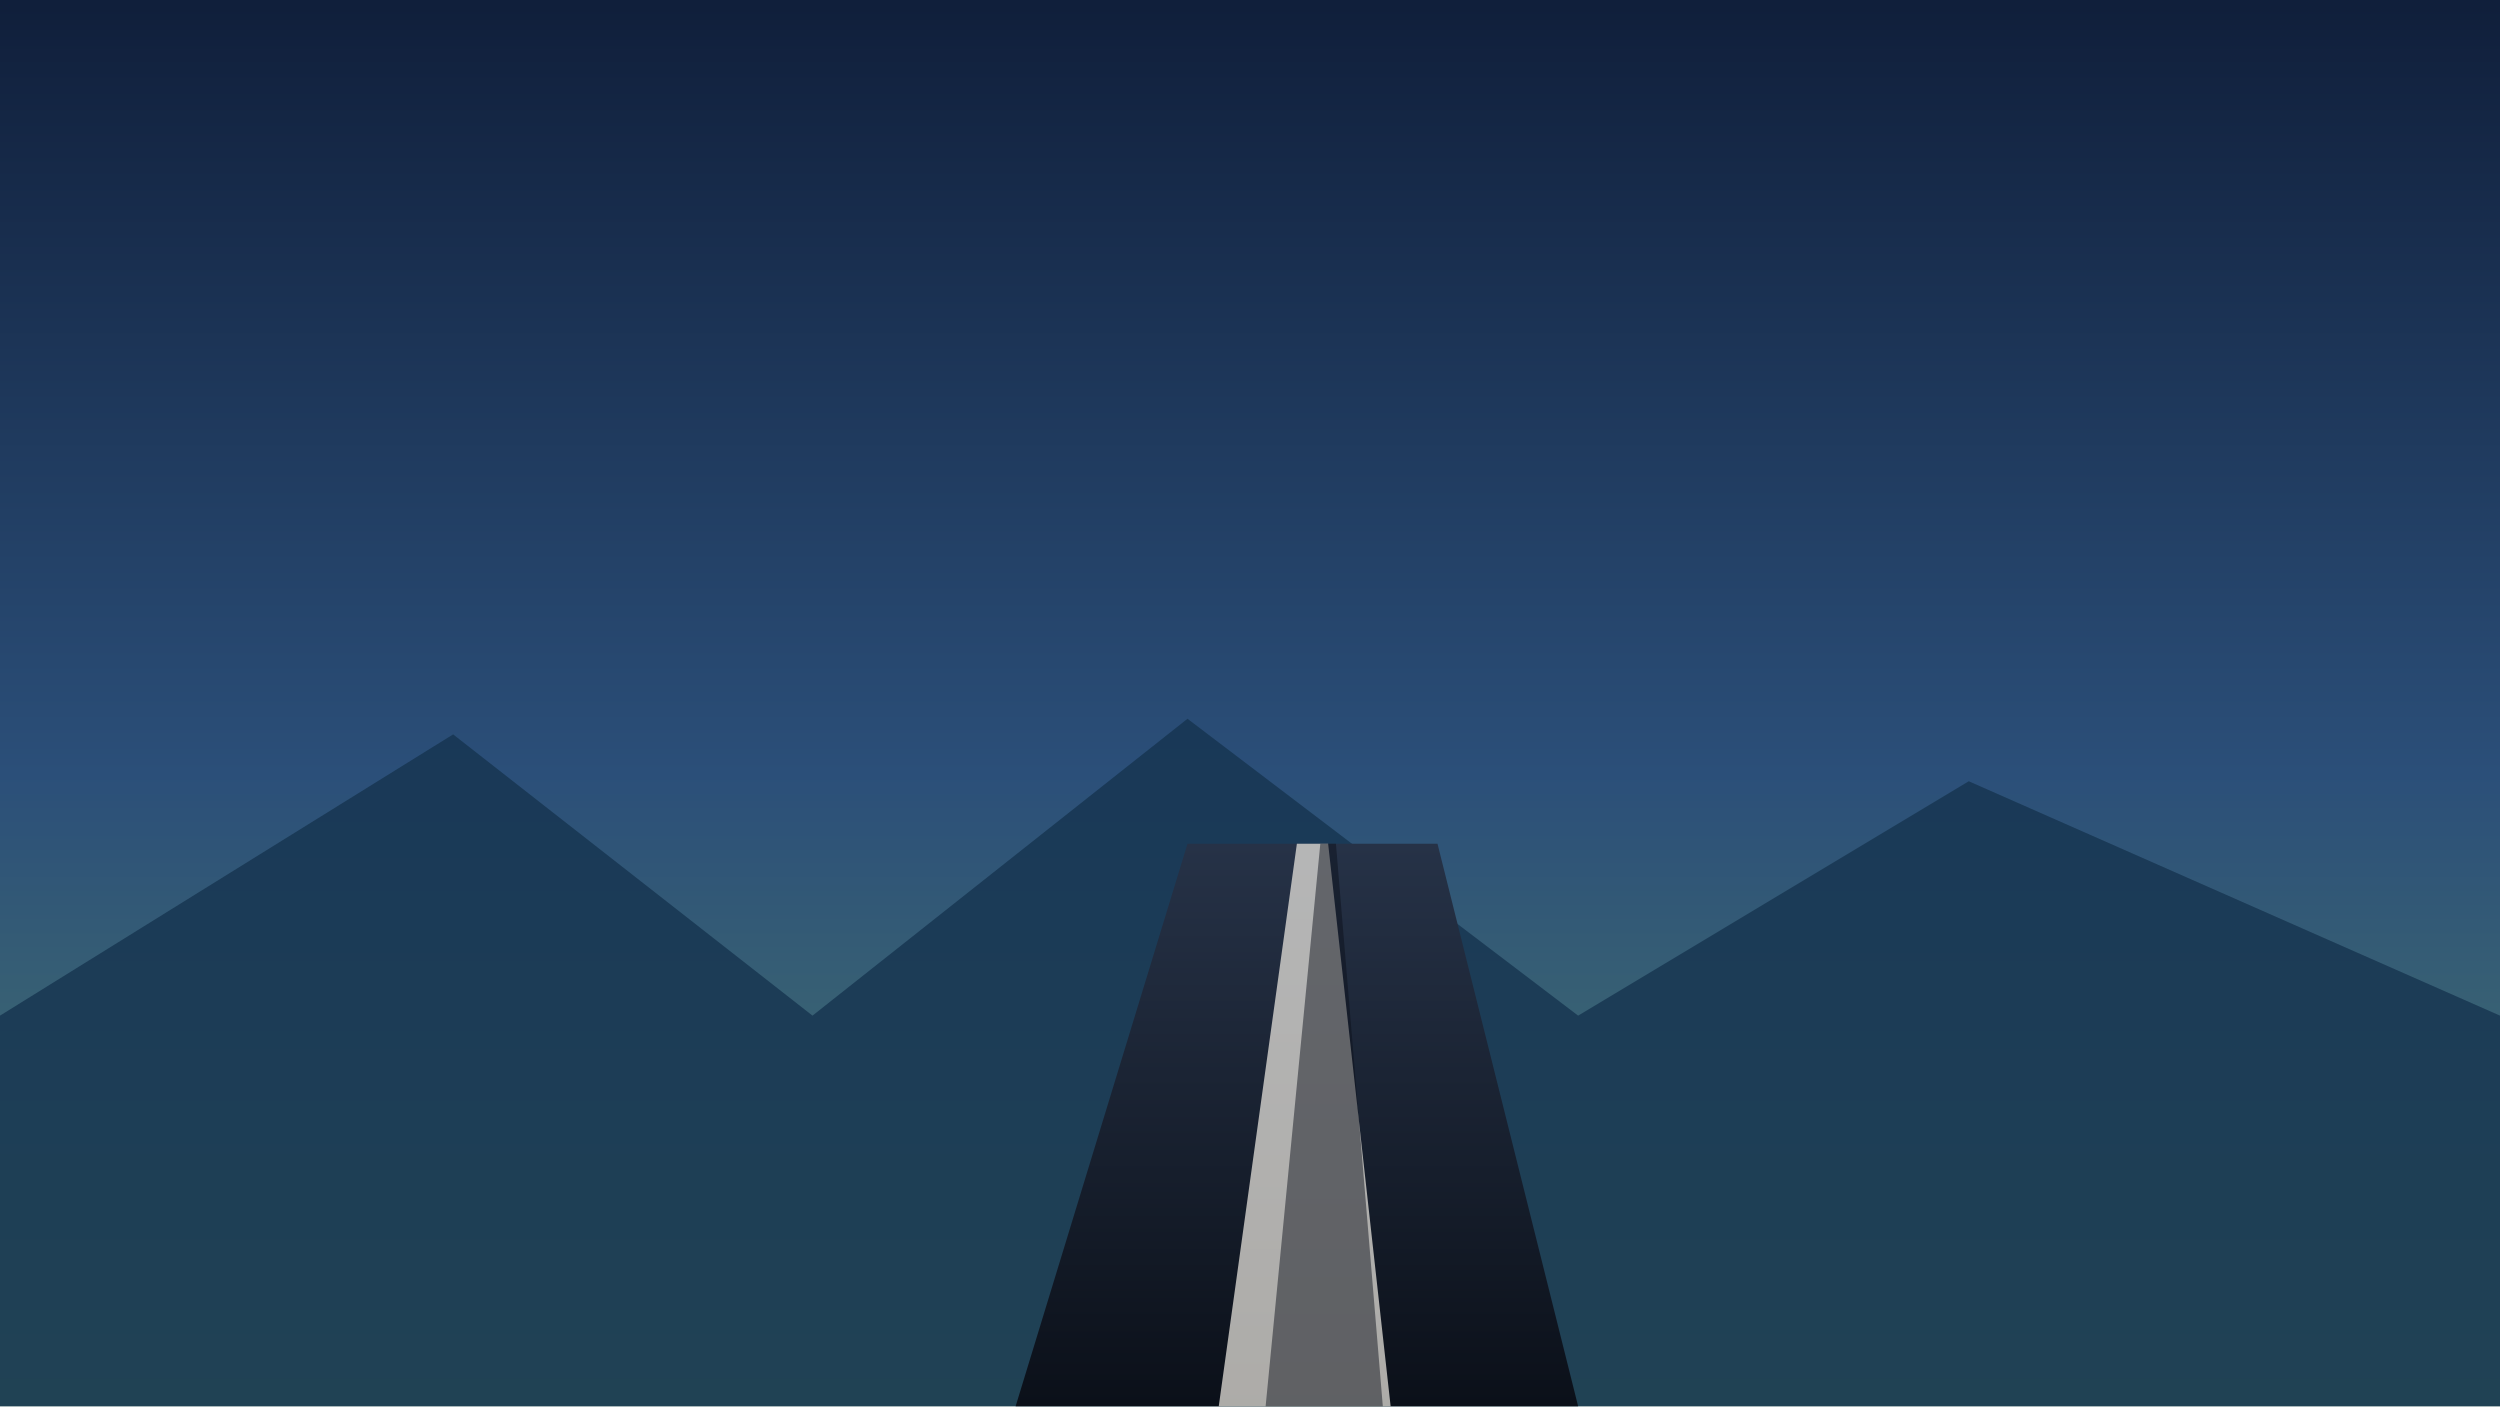
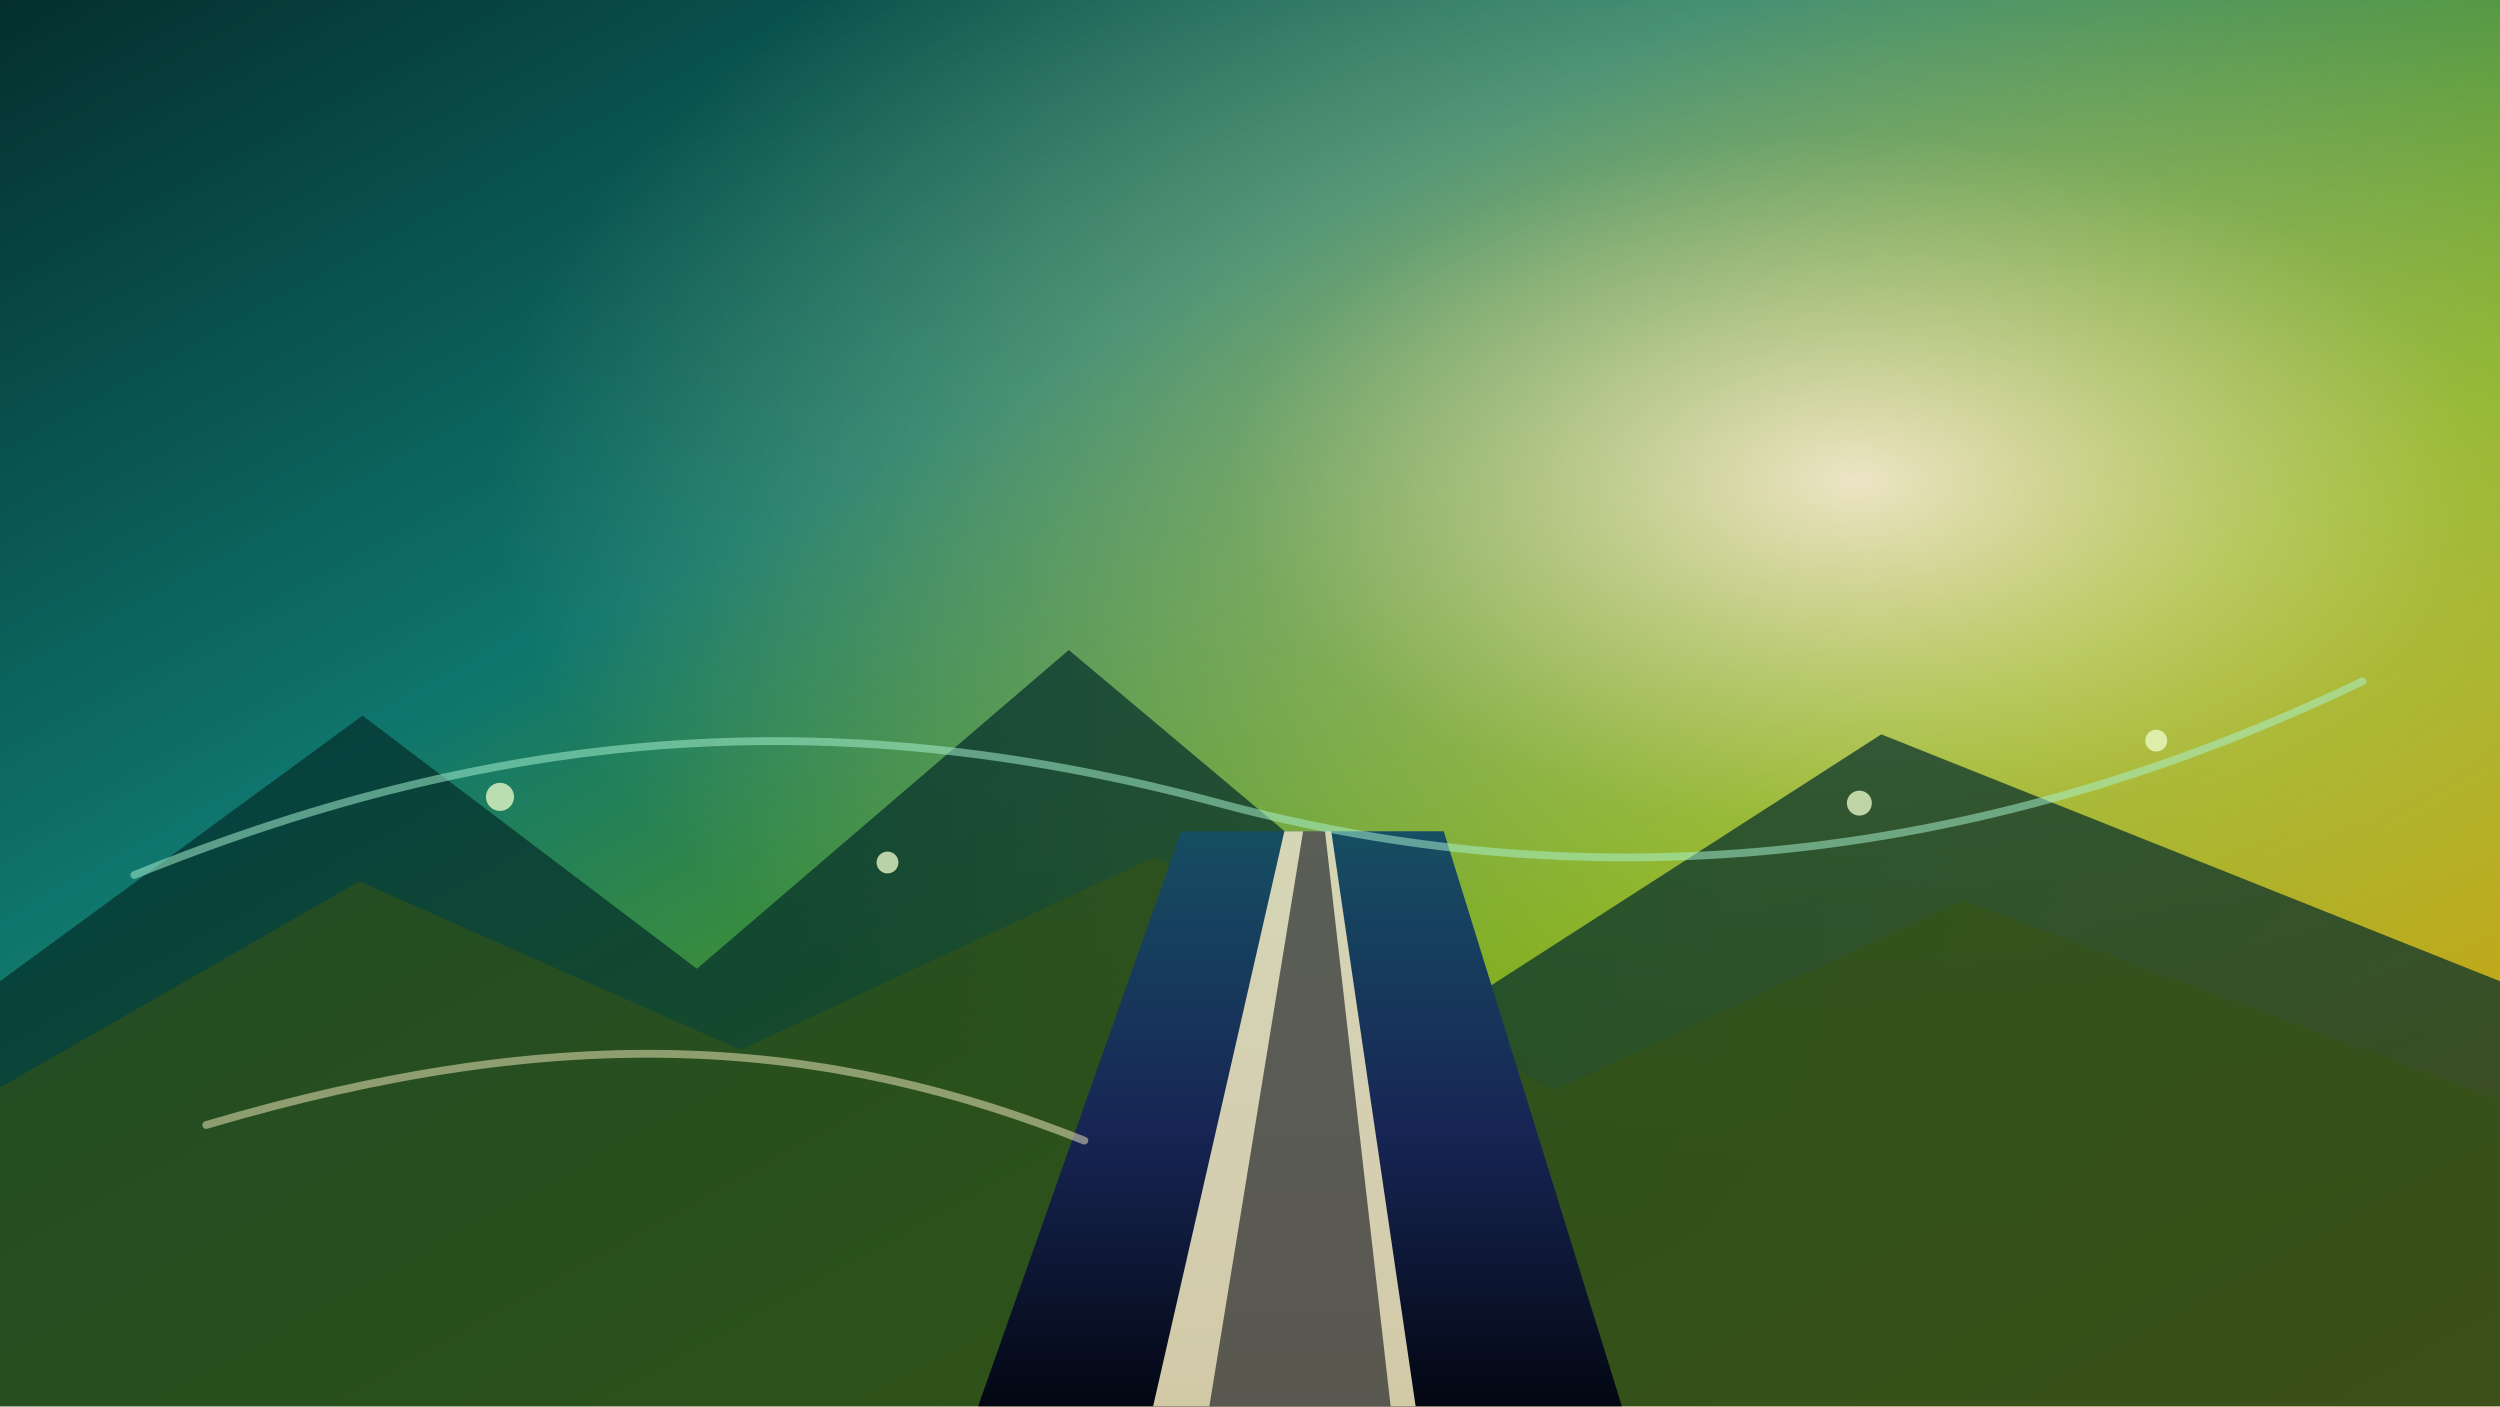
<svg xmlns="http://www.w3.org/2000/svg" viewBox="0 0 1600 900" preserveAspectRatio="xMidYMid slice" role="img" aria-labelledby="title desc">
  <defs>
-     <linearGradient id="sky" x1="0" y1="0" x2="0" y2="1">
-       <stop offset="0%" stop-color="#101f3b" />
-       <stop offset="55%" stop-color="#2b4f79" />
-       <stop offset="100%" stop-color="#4c7c6b" />
+     <linearGradient id="sky" x1="0" y1="0" x2="1" y2="1">
+       <stop offset="0%" stop-color="#042f2e" />
+       <stop offset="34%" stop-color="#0f766e" />
+       <stop offset="64%" stop-color="#65a30d" />
+       <stop offset="100%" stop-color="#f59e0b" />
    </linearGradient>
+     <radialGradient id="horizon" cx="74%" cy="34%" r="54%">
+       <stop offset="0%" stop-color="#ffedd5" stop-opacity="0.9" />
+       <stop offset="46%" stop-color="#fde68a" stop-opacity="0.34" />
+       <stop offset="100%" stop-color="#fde68a" stop-opacity="0" />
+     </radialGradient>
    <linearGradient id="road" x1="0" y1="1" x2="0" y2="0">
-       <stop offset="0%" stop-color="#0b1019" />
-       <stop offset="100%" stop-color="#263247" />
+       <stop offset="0%" stop-color="#030712" />
+       <stop offset="48%" stop-color="#172554" />
+       <stop offset="100%" stop-color="#164e63" />
    </linearGradient>
  </defs>
  <rect width="1600" height="900" fill="url(#sky)" />
-   <path d="M0 650L290 470L520 650L760 460L1010 650L1260 500L1600 650V900H0Z" fill="#16344f" fill-opacity="0.8" />
-   <path d="M650 900L760 540H920L1010 900Z" fill="url(#road)" />
-   <path d="M780 900L830 540H850L890 900Z" fill="#f2efe6" fill-opacity="0.7" />
-   <path d="M810 900L845 540H855L885 900Z" fill="#0b1019" fill-opacity="0.48" />
+   <rect width="1600" height="900" fill="url(#horizon)" />
+   <path d="M0 628L232 458L446 620L684 416L946 636L1204 470L1600 628V900H0Z" fill="#052e2b" fill-opacity="0.72" />
+   <path d="M0 696L230 564L474 672L740 548L994 698L1256 576L1600 704V900H0Z" fill="#365314" fill-opacity="0.58" />
+   <path d="M626 900L756 532H924L1038 900Z" fill="url(#road)" />
+   <path d="M738 900L822 532H852L906 900Z" fill="#fef3c7" fill-opacity="0.82" />
+   <path d="M774 900L834 532H848L890 900Z" fill="#030712" fill-opacity="0.58" />
+   <g fill="none" stroke-linecap="round">
+     <path d="M86 560C328 462 542 450 780 514C1010 576 1258 558 1512 436" stroke="#a7f3d0" stroke-opacity="0.52" stroke-width="5" />
+     <path d="M132 720C362 652 528 664 694 730" stroke="#fef3c7" stroke-opacity="0.48" stroke-width="5" />
+   </g>
+   <g fill="#ecfccb" fill-opacity="0.76">
+     <circle cx="320" cy="510" r="9" />
+     <circle cx="568" cy="552" r="7" />
+     <circle cx="1190" cy="514" r="8" />
+     <circle cx="1380" cy="474" r="7" />
+   </g>
</svg>
